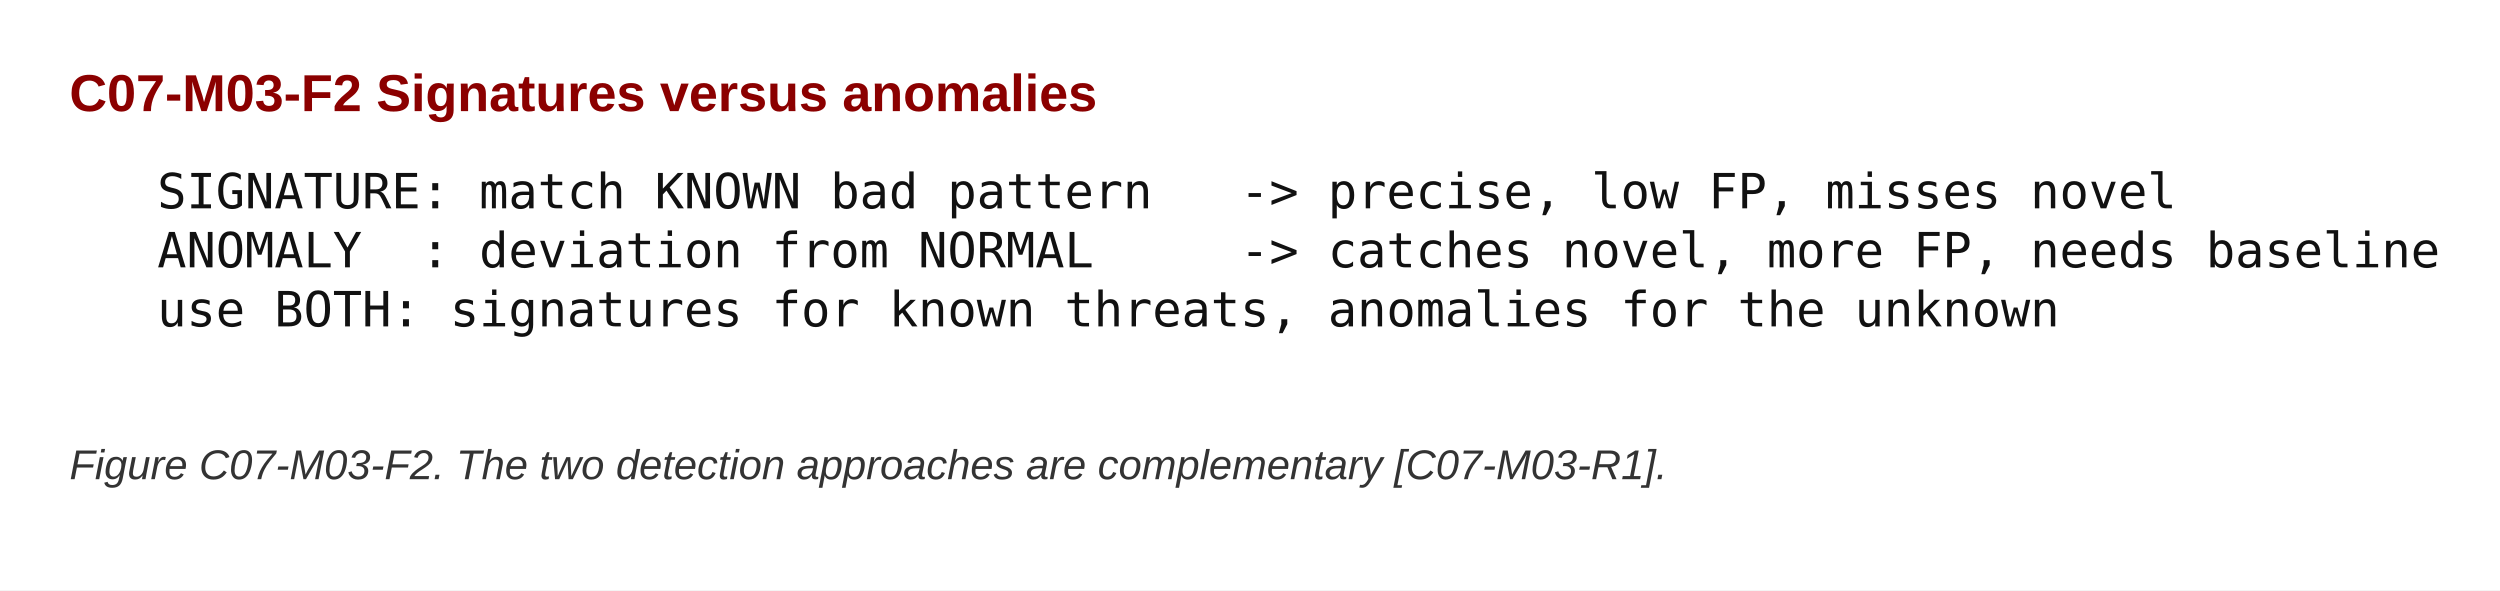
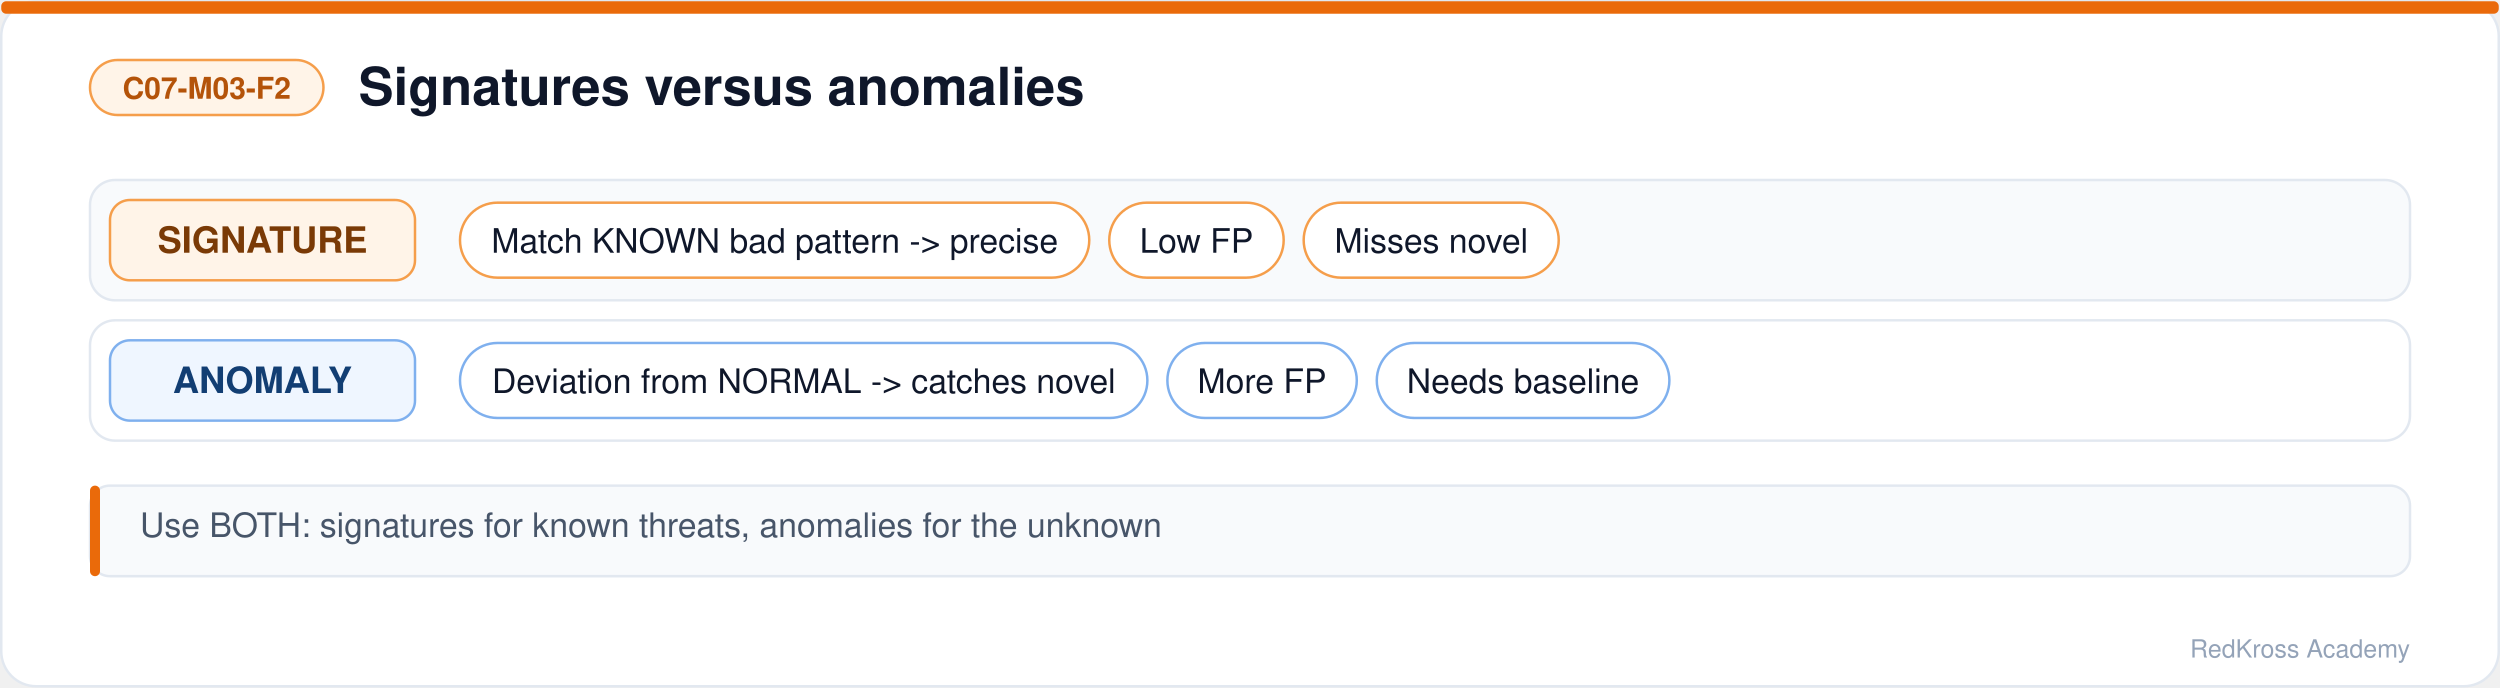
- <svg xmlns="http://www.w3.org/2000/svg" width="720" height="170" viewBox="0 0 720 170" role="img" aria-labelledby="t d">
-   <rect width="100%" height="100%" fill="#ffffff" />
-   <text x="20" y="32" font-family="Arial, sans-serif" font-size="15" font-weight="bold" fill="#8b0000">C07-M03-F2  Signatures versus anomalies</text>
-   <text x="20" y="60" font-family="Consolas, 'DejaVu Sans Mono', monospace" font-size="14" fill="#111111" xml:space="preserve">   SIGNATURE: match KNOWN bad pattern   -&gt; precise, low FP, misses novel</text>
-   <text x="20" y="77" font-family="Consolas, 'DejaVu Sans Mono', monospace" font-size="14" fill="#111111" xml:space="preserve">   ANOMALY  : deviation from NORMAL     -&gt; catches novel, more FP, needs baseline</text>
-   <text x="20" y="94" font-family="Consolas, 'DejaVu Sans Mono', monospace" font-size="14" fill="#111111" xml:space="preserve">   use BOTH: signatures for known threats, anomalies for the unknown</text>
-   <text x="20" y="111" font-family="Consolas, 'DejaVu Sans Mono', monospace" font-size="14" fill="#111111" xml:space="preserve">  </text>
-   <text x="20" y="138" font-family="Arial, sans-serif" font-size="12" font-style="italic" fill="#333333">Figure C07-M03-F2. The two detection approaches are complementary [C07-M03-R1].</text>
+ <svg xmlns="http://www.w3.org/2000/svg" viewBox="0 0 1000 275" width="1000" height="275" role="img" aria-label="A contrast of signature-based detection (precise, misses novel) and anomaly-based detection (catches novel, more false positives), recommending both.">
+   <defs>
+     <marker id="ah" viewBox="0 0 10 10" refX="9" refY="5" markerWidth="7" markerHeight="7" orient="auto-start-reverse">
+       <path d="M0,0 L10,5 L0,10 z" fill="#64748B" />
+     </marker>
+   </defs>
+   <rect x="0.5" y="0.5" width="999" height="274" rx="14" fill="#FFFFFF" stroke="#E2E8F0" />
+   <rect x="0.5" y="0.5" width="999" height="5" rx="2" fill="#EA6A0A" />
+   <rect x="36" y="24" width="93.385" height="22" rx="11" fill="#FFF4E8" stroke="#F59E4B" />
+   <text x="82.692" y="39.5" font-family="Helvetica, Arial, 'Liberation Sans', sans-serif" font-size="12" font-weight="700" fill="#B45309" text-anchor="middle">C07-M03-F2</text>
+   <text x="143.4" y="42.0" font-family="Helvetica, Arial, 'Liberation Sans', sans-serif" font-size="21" font-weight="700" fill="#0F172A" text-anchor="start">Signatures versus anomalies</text>
+   <g transform="translate(0,68)">
+     <rect x="36" y="4" width="928" height="48.125" rx="10" fill="#F8FAFC" stroke="#E2E8F0" />
+     <rect x="44" y="12" width="122" height="32.125" rx="8" fill="#FFF4E8" stroke="#F59E4B" />
+     <text x="105.0" y="33.1" font-family="Helvetica, Arial, 'Liberation Sans', sans-serif" font-size="14.5" font-weight="700" fill="#7A3A06" text-anchor="middle">SIGNATURE</text>
+     <rect x="184" y="13.062" width="251.705" height="30" rx="15" fill="#FFFFFF" stroke="#F59E4B" />
+     <text x="309.9" y="33.1" font-family="Helvetica, Arial, 'Liberation Sans', sans-serif" font-size="13.5" fill="#0F172A" text-anchor="middle">Match KNOWN bad pattern -&gt; precise</text>
+     <rect x="443.705" y="13.062" width="69.765" height="30" rx="15" fill="#FFFFFF" stroke="#F59E4B" />
+     <text x="478.6" y="33.1" font-family="Helvetica, Arial, 'Liberation Sans', sans-serif" font-size="13.5" fill="#0F172A" text-anchor="middle">Low FP</text>
+     <rect x="521.47" y="13.062" width="102.016" height="30" rx="15" fill="#FFFFFF" stroke="#F59E4B" />
+     <text x="572.5" y="33.1" font-family="Helvetica, Arial, 'Liberation Sans', sans-serif" font-size="13.5" fill="#0F172A" text-anchor="middle">Misses novel</text>
+     <rect x="36" y="60.125" width="928" height="48.125" rx="10" fill="#FFFFFF" stroke="#E2E8F0" />
+     <rect x="44" y="68.125" width="122" height="32.125" rx="8" fill="#EFF6FF" stroke="#7FB0EE" />
+     <text x="105.0" y="89.2" font-family="Helvetica, Arial, 'Liberation Sans', sans-serif" font-size="14.5" font-weight="700" fill="#123E73" text-anchor="middle">ANOMALY</text>
+     <rect x="184" y="69.188" width="274.952" height="30" rx="15" fill="#FFFFFF" stroke="#7FB0EE" />
+     <text x="321.5" y="89.2" font-family="Helvetica, Arial, 'Liberation Sans', sans-serif" font-size="13.5" fill="#0F172A" text-anchor="middle">Deviation from NORMAL -&gt; catches novel</text>
+     <rect x="466.952" y="69.188" width="75.759" height="30" rx="15" fill="#FFFFFF" stroke="#7FB0EE" />
+     <text x="504.8" y="89.2" font-family="Helvetica, Arial, 'Liberation Sans', sans-serif" font-size="13.5" fill="#0F172A" text-anchor="middle">More FP</text>
+     <rect x="550.711" y="69.188" width="117.042" height="30" rx="15" fill="#FFFFFF" stroke="#7FB0EE" />
+     <text x="609.2" y="89.2" font-family="Helvetica, Arial, 'Liberation Sans', sans-serif" font-size="13.5" fill="#0F172A" text-anchor="middle">Needs baseline</text>
+     <rect x="36" y="126.25" width="928" height="36.225" rx="8" fill="#F8FAFC" stroke="#E2E8F0" />
+     <rect x="36" y="126.25" width="4" height="36.225" rx="2" fill="#EA6A0A" />
+     <text x="56.0" y="146.8" font-family="Helvetica, Arial, 'Liberation Sans', sans-serif" font-size="13.5" fill="#475569" text-anchor="start">Use BOTH: signatures for known threats, anomalies for the unknown</text>
+   </g>
+   <text x="964" y="263" font-family="Helvetica, Arial, 'Liberation Sans', sans-serif" font-size="10" fill="#94A3B8" text-anchor="end">RedKross Academy</text>
</svg>
